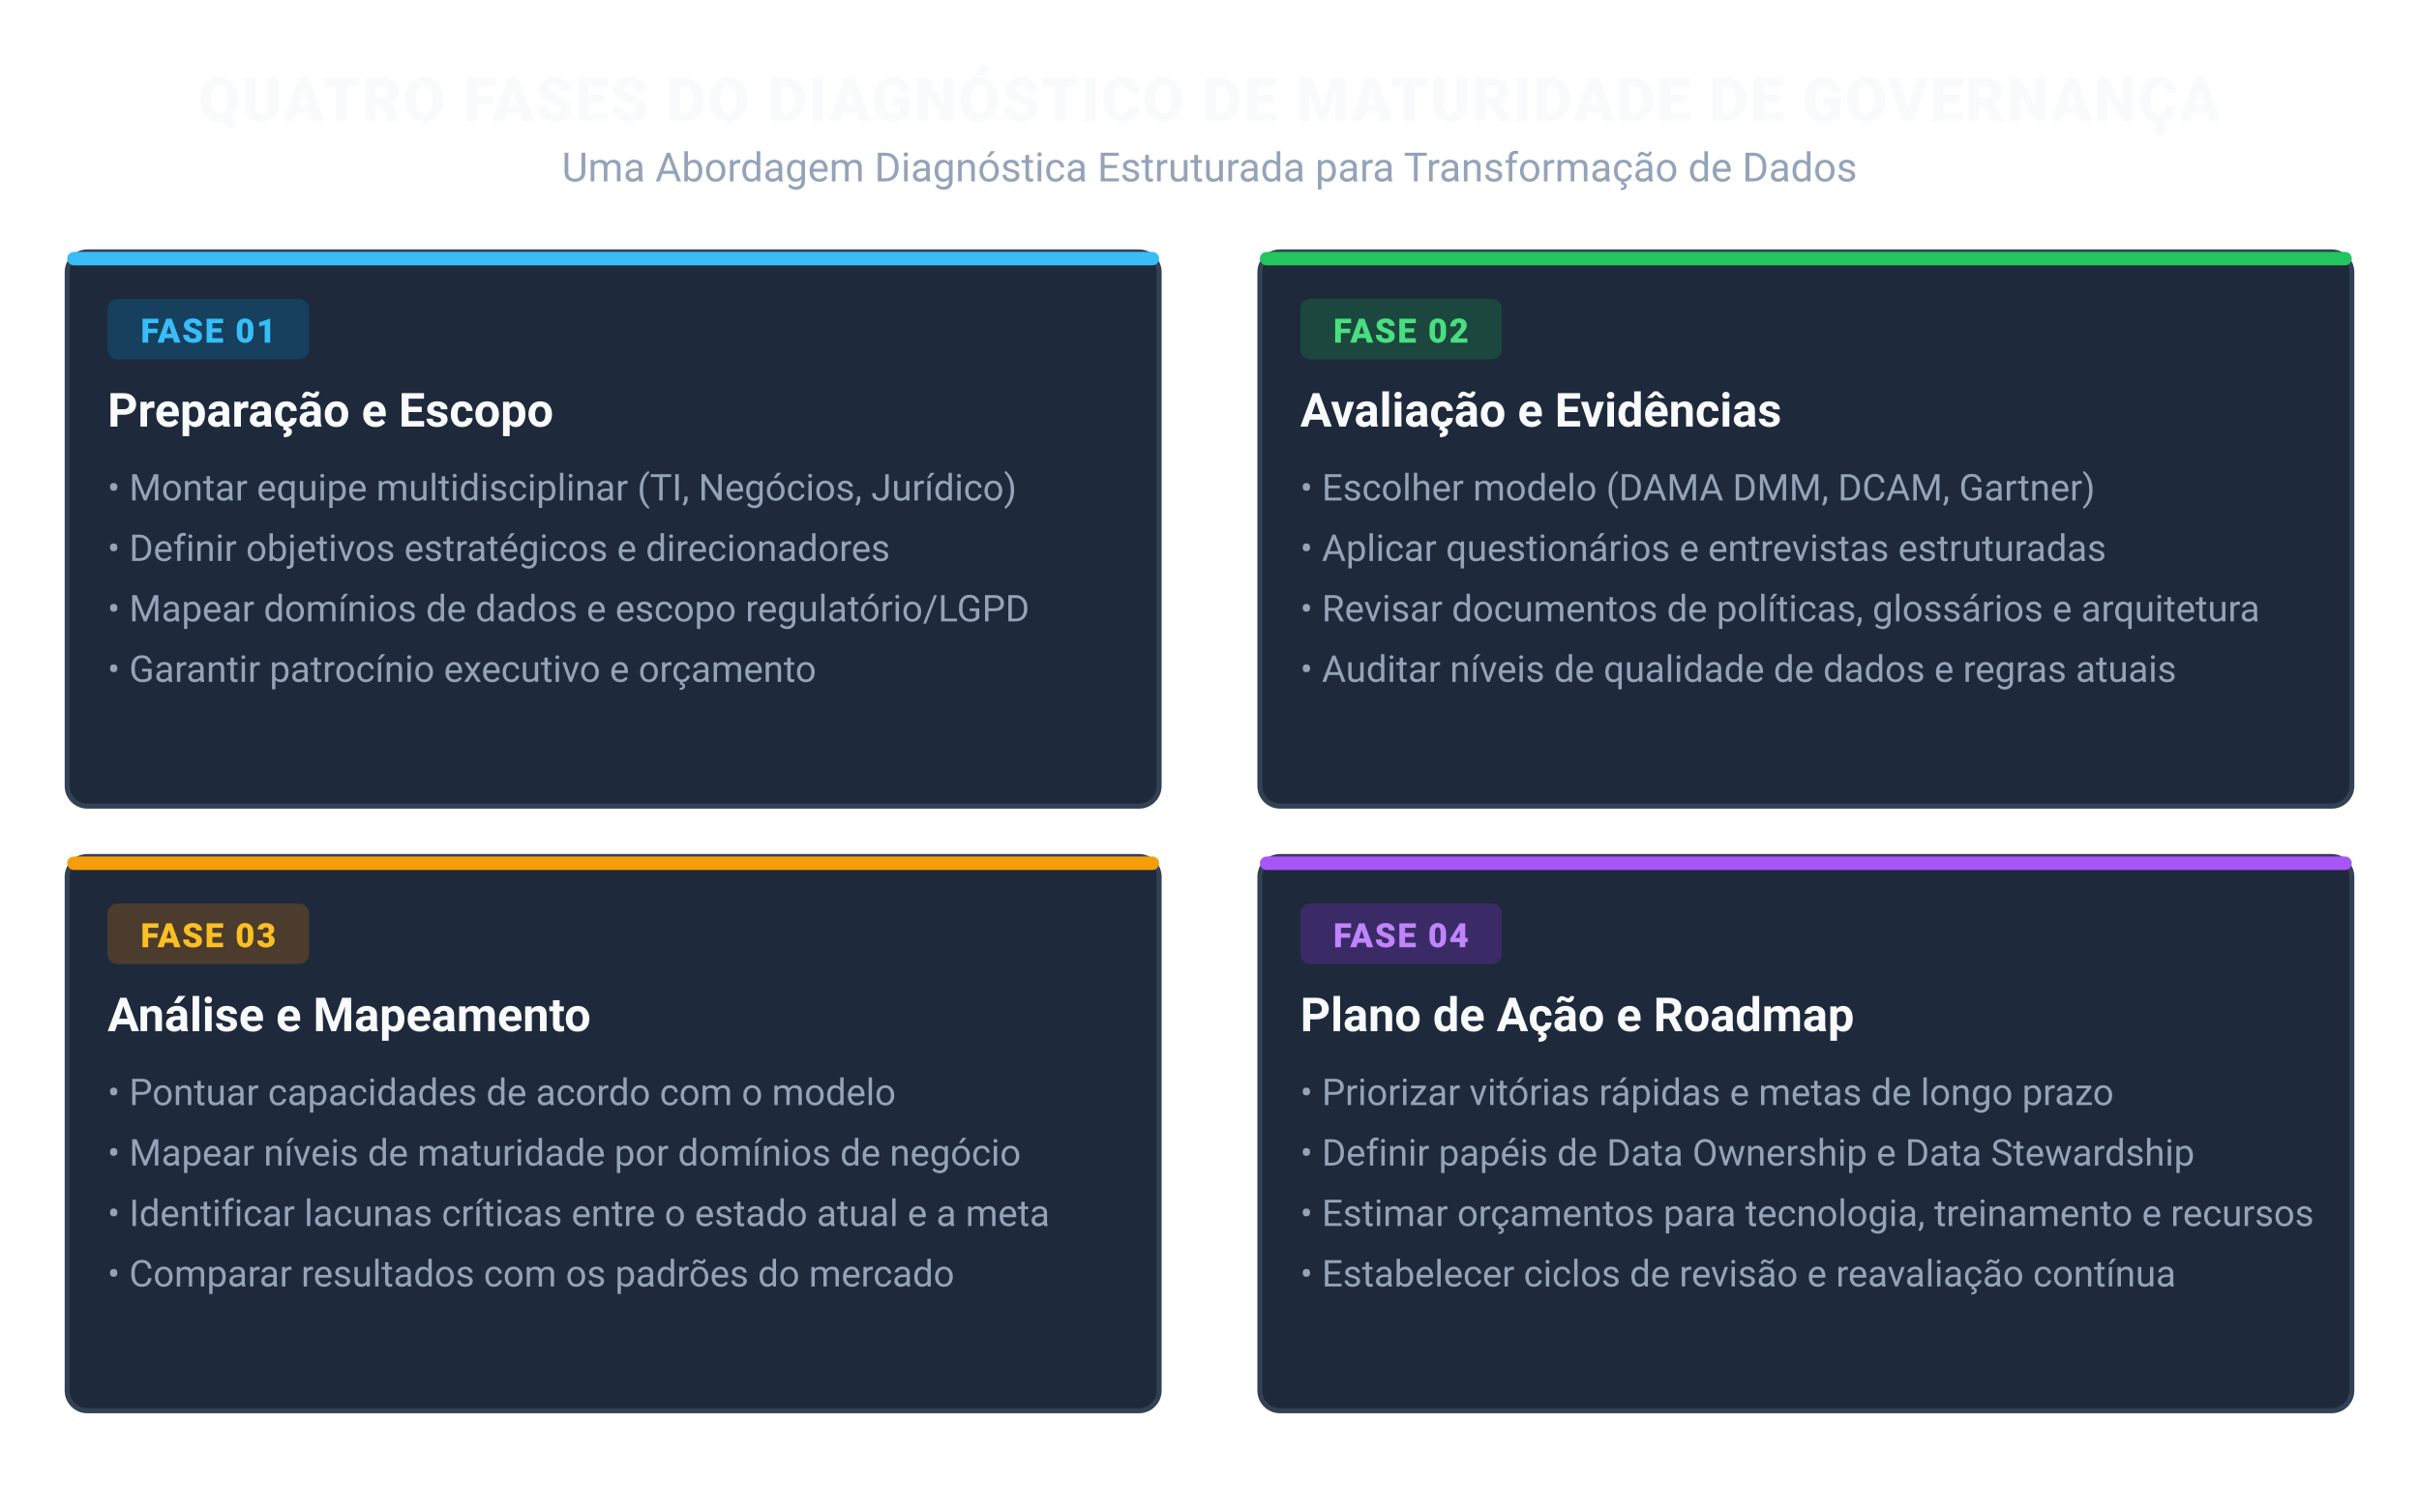
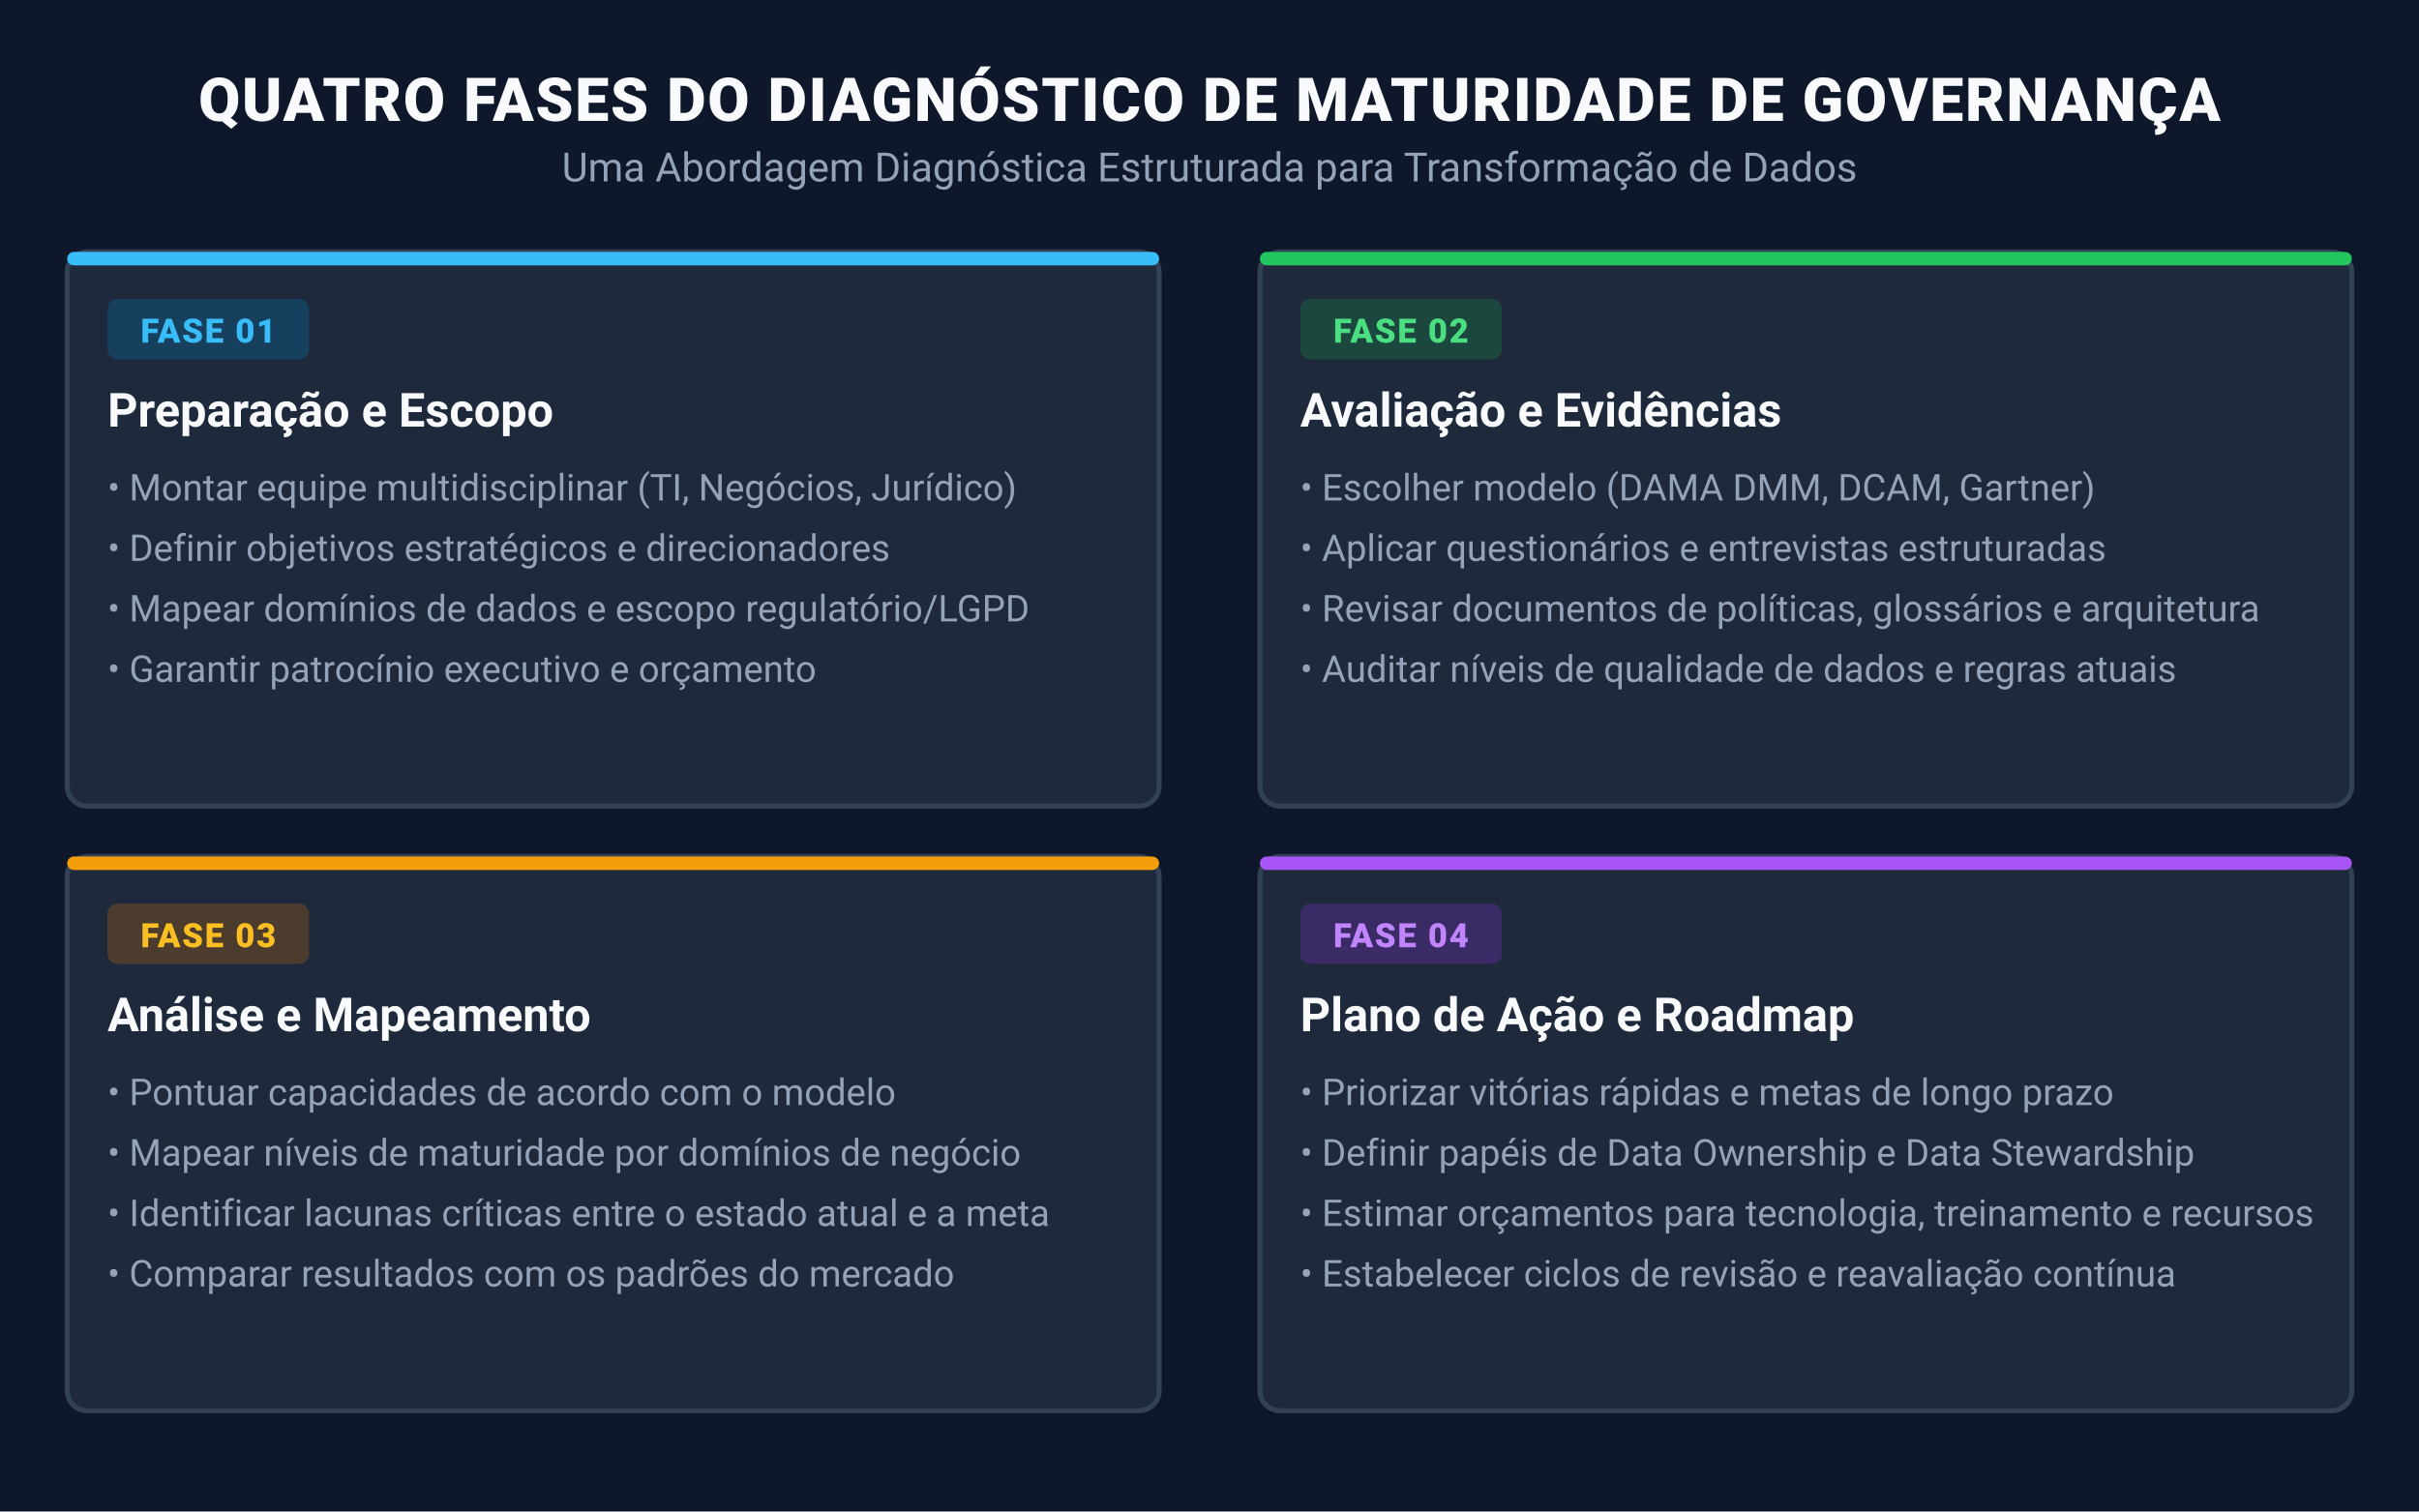
- <svg xmlns="http://www.w3.org/2000/svg" viewBox="0 0 720 450" width="100%" height="100%" style="background-color: #0f172a; font-family: -apple-system, BlinkMacSystemFont, 'Segoe UI', Roboto, Helvetica, Arial, sans-serif;">
+ <svg xmlns="http://www.w3.org/2000/svg" width="720" height="450" viewBox="0 0 720 450" style="font-family: -apple-system, BlinkMacSystemFont, 'Segoe UI', Roboto, Helvetica, Arial, sans-serif">
+   <rect width="720" height="450" fill="#0f172a" />
  <text x="360" y="36" text-anchor="middle" font-size="18" font-weight="800" fill="#f8fafc" letter-spacing="0.5">QUATRO FASES DO DIAGNÓSTICO DE MATURIDADE DE GOVERNANÇA</text>
  <text x="360" y="54" text-anchor="middle" font-size="12" font-weight="400" fill="#94a3b8">Uma Abordagem Diagnóstica Estruturada para Transformação de Dados</text>
  <g transform="translate(20, 75)">
    <rect width="325" height="165" rx="6" fill="#1e293b" stroke="#334155" stroke-width="1.5" />
    <rect width="325" height="4" rx="2" fill="#38bdf8" />
    <rect x="12" y="14" width="60" height="18" rx="3" fill="#0284c7" fill-opacity="0.25" />
    <text x="42" y="27" text-anchor="middle" font-size="10" font-weight="800" fill="#38bdf8" letter-spacing="0.5">FASE 01</text>
    <text x="12" y="52" font-size="14" font-weight="700" fill="#f8fafc">Preparação e Escopo</text>
    <text x="12" y="74" font-size="11" font-weight="400" fill="#94a3b8">• Montar equipe multidisciplinar (TI, Negócios, Jurídico)</text>
    <text x="12" y="92" font-size="11" font-weight="400" fill="#94a3b8">• Definir objetivos estratégicos e direcionadores</text>
    <text x="12" y="110" font-size="11" font-weight="400" fill="#94a3b8">• Mapear domínios de dados e escopo regulatório/LGPD</text>
    <text x="12" y="128" font-size="11" font-weight="400" fill="#94a3b8">• Garantir patrocínio executivo e orçamento</text>
  </g>
  <g transform="translate(375, 75)">
    <rect width="325" height="165" rx="6" fill="#1e293b" stroke="#334155" stroke-width="1.5" />
    <rect width="325" height="4" rx="2" fill="#22c55e" />
    <rect x="12" y="14" width="60" height="18" rx="3" fill="#16a34a" fill-opacity="0.25" />
    <text x="42" y="27" text-anchor="middle" font-size="10" font-weight="800" fill="#4ade80" letter-spacing="0.5">FASE 02</text>
    <text x="12" y="52" font-size="14" font-weight="700" fill="#f8fafc">Avaliação e Evidências</text>
    <text x="12" y="74" font-size="11" font-weight="400" fill="#94a3b8">• Escolher modelo (DAMA DMM, DCAM, Gartner)</text>
    <text x="12" y="92" font-size="11" font-weight="400" fill="#94a3b8">• Aplicar questionários e entrevistas estruturadas</text>
    <text x="12" y="110" font-size="11" font-weight="400" fill="#94a3b8">• Revisar documentos de políticas, glossários e arquitetura</text>
    <text x="12" y="128" font-size="11" font-weight="400" fill="#94a3b8">• Auditar níveis de qualidade de dados e regras atuais</text>
  </g>
  <g transform="translate(20, 255)">
    <rect width="325" height="165" rx="6" fill="#1e293b" stroke="#334155" stroke-width="1.5" />
    <rect width="325" height="4" rx="2" fill="#f59e0b" />
    <rect x="12" y="14" width="60" height="18" rx="3" fill="#d97706" fill-opacity="0.25" />
    <text x="42" y="27" text-anchor="middle" font-size="10" font-weight="800" fill="#fbbf24" letter-spacing="0.5">FASE 03</text>
    <text x="12" y="52" font-size="14" font-weight="700" fill="#f8fafc">Análise e Mapeamento</text>
    <text x="12" y="74" font-size="11" font-weight="400" fill="#94a3b8">• Pontuar capacidades de acordo com o modelo</text>
    <text x="12" y="92" font-size="11" font-weight="400" fill="#94a3b8">• Mapear níveis de maturidade por domínios de negócio</text>
    <text x="12" y="110" font-size="11" font-weight="400" fill="#94a3b8">• Identificar lacunas críticas entre o estado atual e a meta</text>
    <text x="12" y="128" font-size="11" font-weight="400" fill="#94a3b8">• Comparar resultados com os padrões do mercado</text>
  </g>
  <g transform="translate(375, 255)">
    <rect width="325" height="165" rx="6" fill="#1e293b" stroke="#334155" stroke-width="1.5" />
    <rect width="325" height="4" rx="2" fill="#a855f7" />
    <rect x="12" y="14" width="60" height="18" rx="3" fill="#9333ea" fill-opacity="0.25" />
    <text x="42" y="27" text-anchor="middle" font-size="10" font-weight="800" fill="#c084fc" letter-spacing="0.5">FASE 04</text>
    <text x="12" y="52" font-size="14" font-weight="700" fill="#f8fafc">Plano de Ação e Roadmap</text>
    <text x="12" y="74" font-size="11" font-weight="400" fill="#94a3b8">• Priorizar vitórias rápidas e metas de longo prazo</text>
    <text x="12" y="92" font-size="11" font-weight="400" fill="#94a3b8">• Definir papéis de Data Ownership e Data Stewardship</text>
    <text x="12" y="110" font-size="11" font-weight="400" fill="#94a3b8">• Estimar orçamentos para tecnologia, treinamento e recursos</text>
    <text x="12" y="128" font-size="11" font-weight="400" fill="#94a3b8">• Estabelecer ciclos de revisão e reavaliação contínua</text>
  </g>
</svg>
